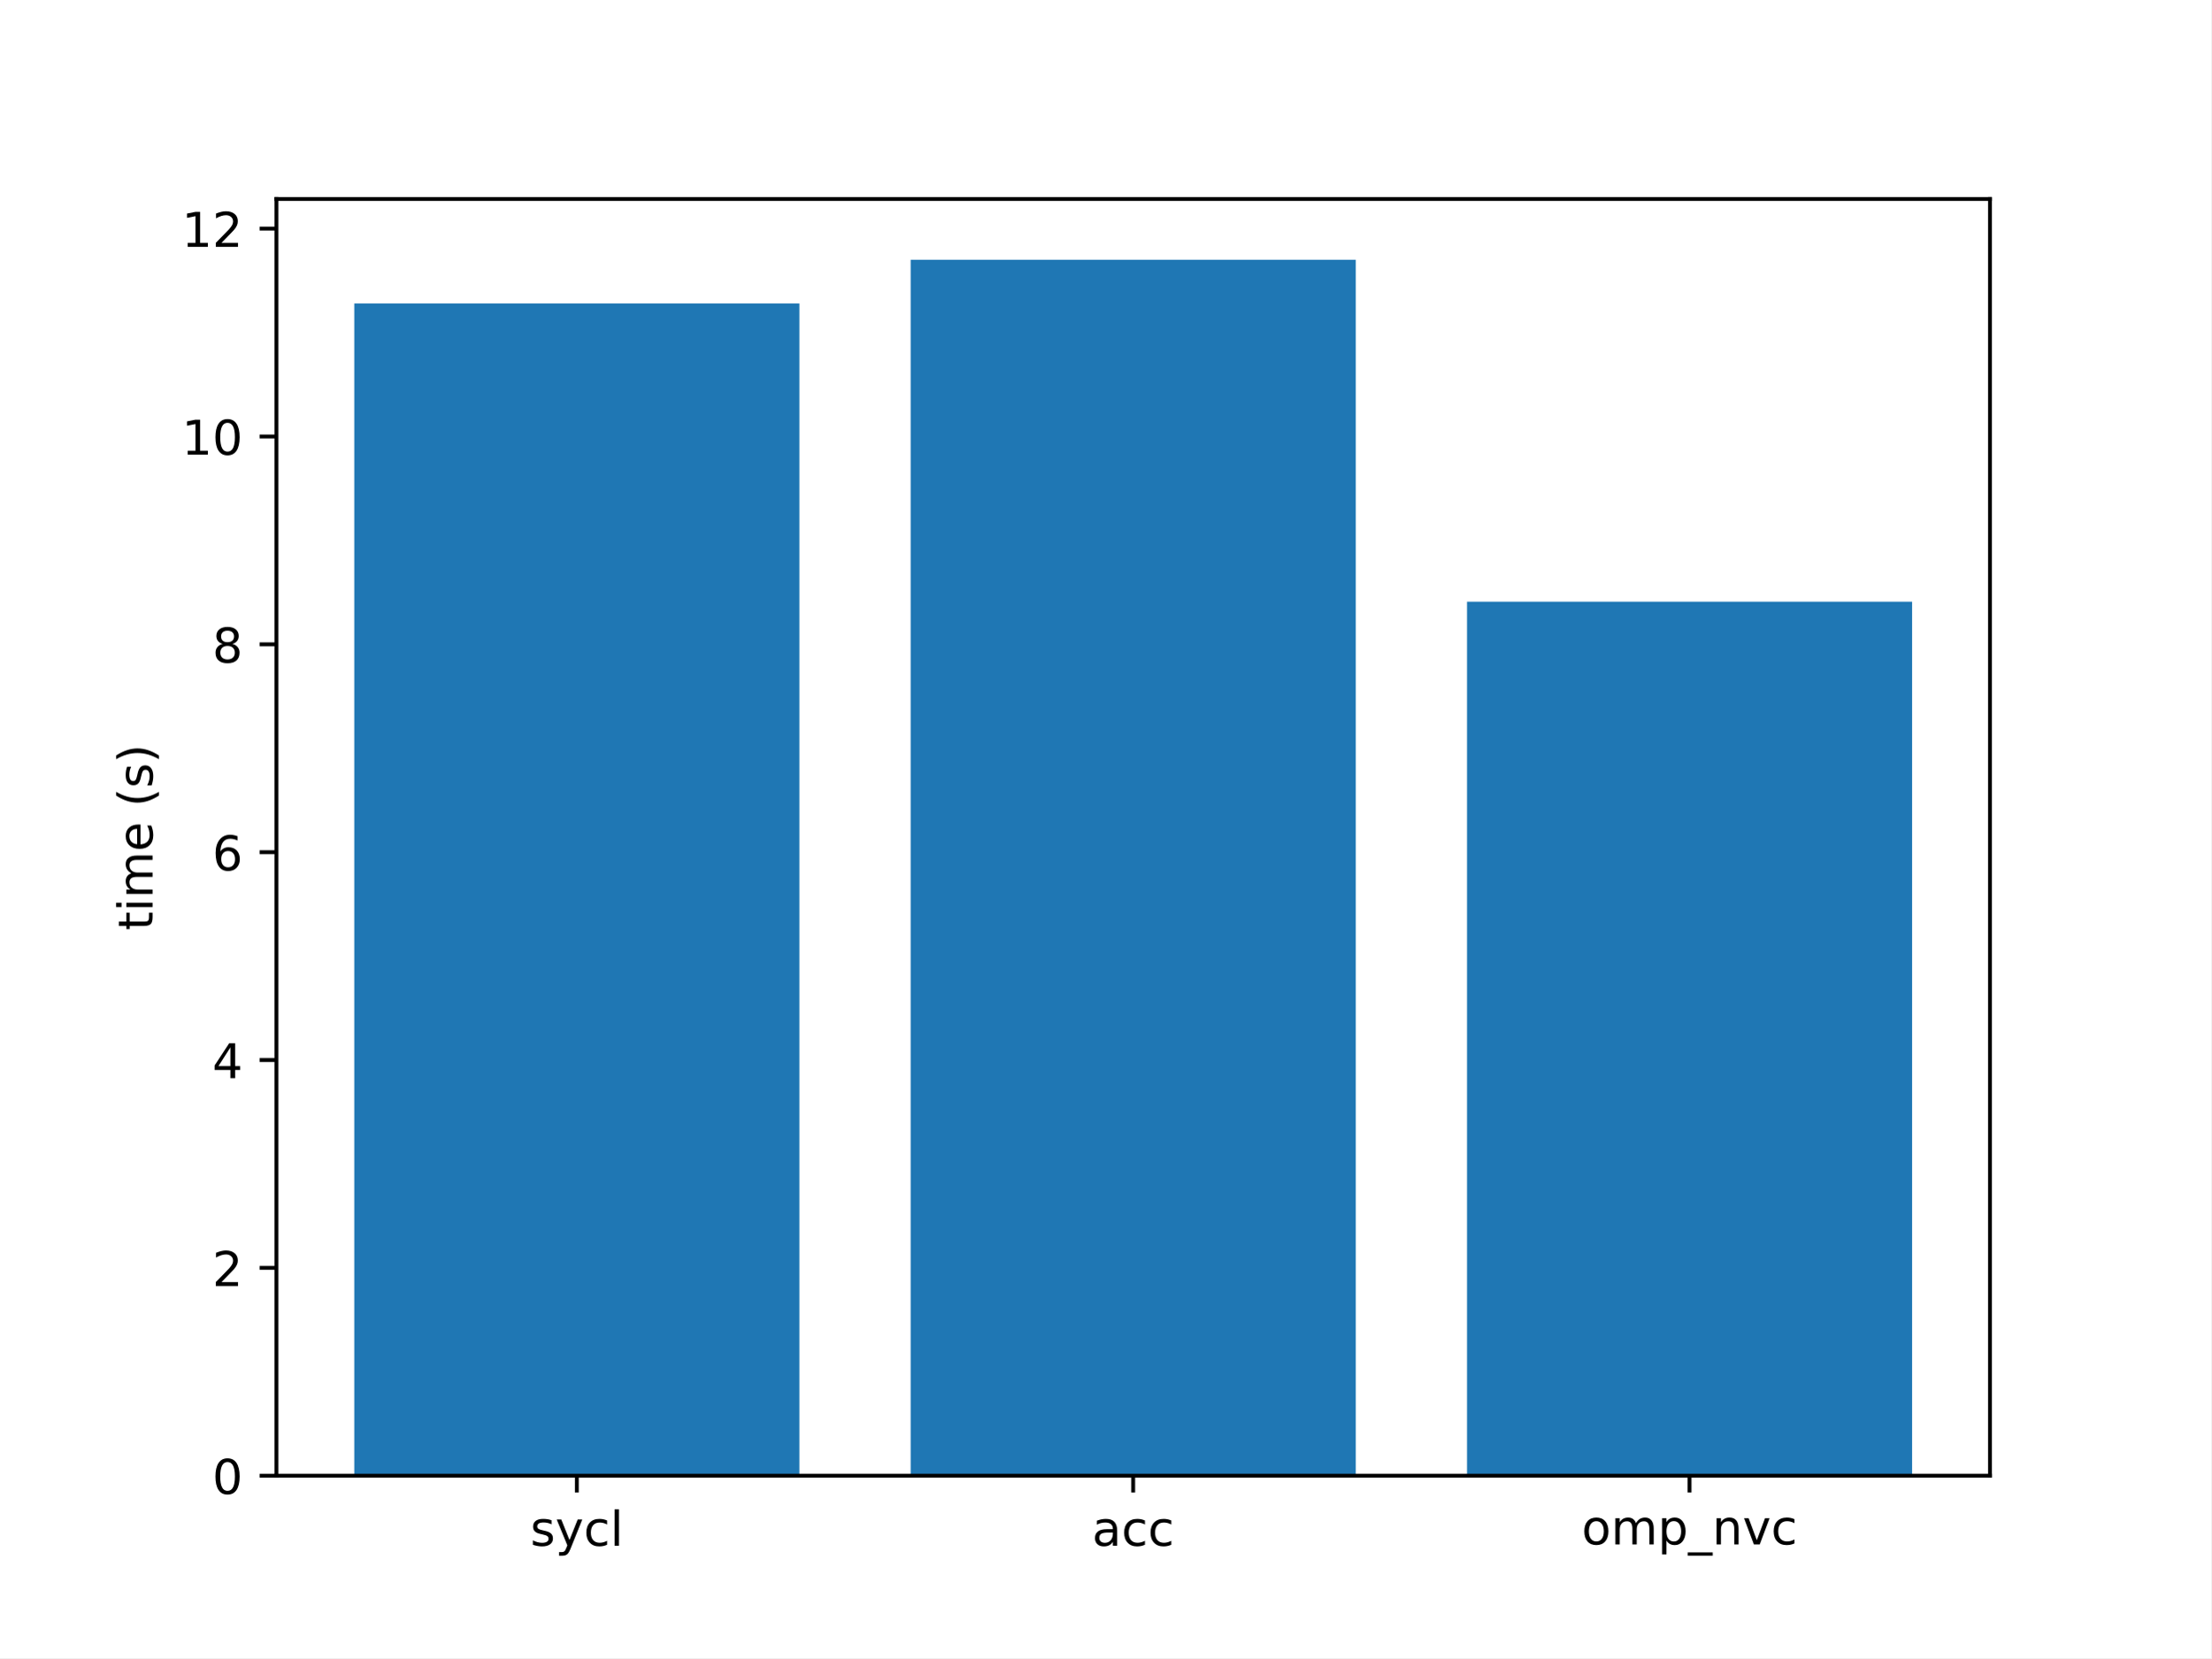
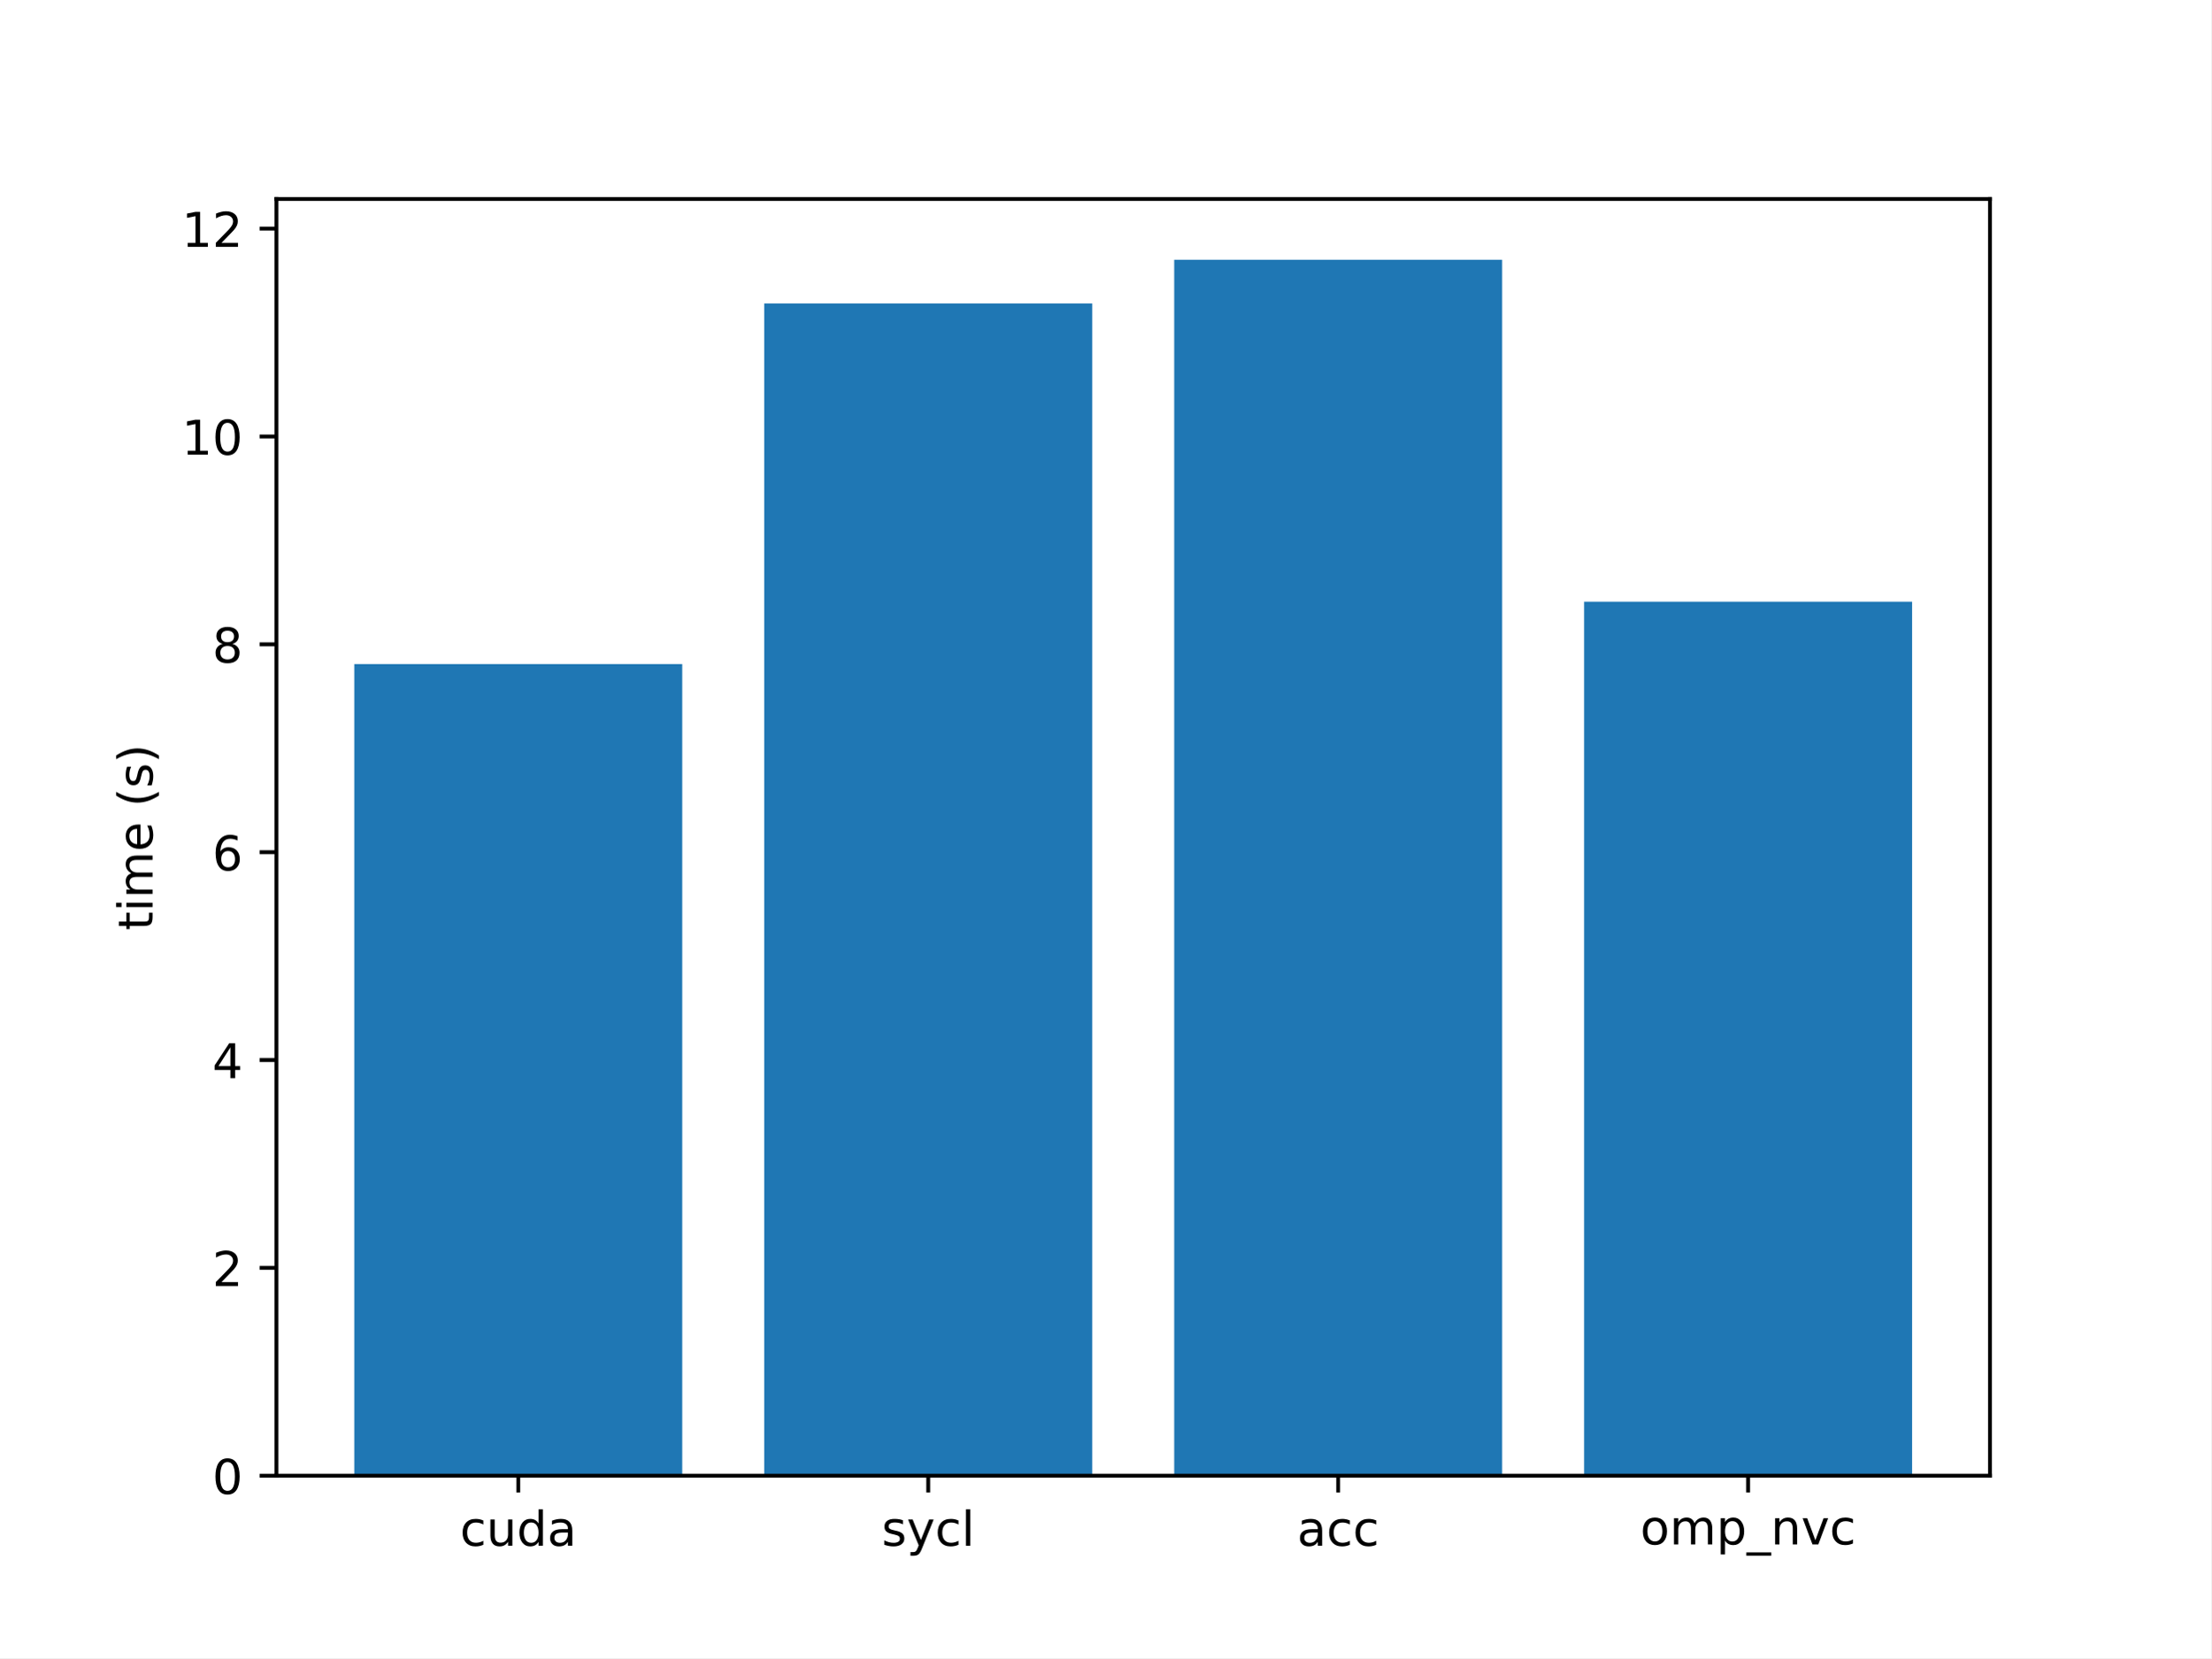
<svg xmlns="http://www.w3.org/2000/svg" xmlns:xlink="http://www.w3.org/1999/xlink" width="460.8pt" height="345.6pt" viewBox="0 0 460.8 345.6" version="1.1">
  <defs>
    <style type="text/css">*{stroke-linejoin: round; stroke-linecap: butt}</style>
  </defs>
  <g id="figure_1">
    <g id="patch_1">
      <path d="M 0 345.6  L 460.8 345.6  L 460.8 0  L 0 0  z " style="fill: #ffffff" />
    </g>
    <g id="axes_1">
      <g id="patch_2">
        <path d="M 57.6 307.584  L 414.72 307.584  L 414.72 41.472  L 57.6 41.472  z " style="fill: #ffffff" />
      </g>
      <g id="patch_3">
-         <path d="M 73.833 307.584  L 166.591 307.584  L 166.591 63.242  L 73.833 63.242  z " clip-path="url(#pa613c72e0a)" style="fill: #1f77b4" />
+         <path d="M 73.833 307.584  L 142.181 307.584  L 142.181 138.407  L 73.833 138.407  z " clip-path="url(#p907839921e)" style="fill: #1f77b4" />
      </g>
      <g id="patch_4">
-         <path d="M 189.781 307.584  L 282.539 307.584  L 282.539 54.144  L 189.781 54.144  z " clip-path="url(#pa613c72e0a)" style="fill: #1f77b4" />
+         <path d="M 159.268 307.584  L 227.616 307.584  L 227.616 63.242  L 159.268 63.242  z " clip-path="url(#p907839921e)" style="fill: #1f77b4" />
      </g>
      <g id="patch_5">
-         <path d="M 305.729 307.584  L 398.487 307.584  L 398.487 125.41  L 305.729 125.41  z " clip-path="url(#pa613c72e0a)" style="fill: #1f77b4" />
+         <path d="M 244.704 307.584  L 313.052 307.584  L 313.052 54.144  L 244.704 54.144  z " clip-path="url(#p907839921e)" style="fill: #1f77b4" />
+       </g>
+       <g id="patch_6">
+         <path d="M 330.139 307.584  L 398.487 307.584  L 398.487 125.41  L 330.139 125.41  z " clip-path="url(#p907839921e)" style="fill: #1f77b4" />
      </g>
      <g id="matplotlib.axis_1">
        <g id="xtick_1">
          <g id="line2d_1">
            <defs>
-               <path id="me5d0e4196d" d="M 0 0  L 0 3.5  " style="stroke: #000000; stroke-width: 0.8" />
+               <path id="m3c26f4d090" d="M 0 0  L 0 3.5  " style="stroke: #000000; stroke-width: 0.8" />
            </defs>
            <g>
-               <use xlink:href="#me5d0e4196d" x="120.212" y="307.584" style="stroke: #000000; stroke-width: 0.8" />
+               <use xlink:href="#m3c26f4d090" x="108.007" y="307.584" style="stroke: #000000; stroke-width: 0.8" />
            </g>
          </g>
          <g id="text_1">
-             <g transform="translate(107.3315 322.1824) scale(0.1 -0.1)">
+             <g transform="translate(92.67252 322.1824) scale(0.1 -0.1)">
              <defs>
                <path id="DejaVuSans-20" transform="scale(0.015625)" />
+                 <path id="DejaVuSans-63" d="M 3122 3366  L 3122 2828  Q 2878 2963 2633 3030  Q 2388 3097 2138 3097  Q 1578 3097 1268 2742  Q 959 2388 959 1747  Q 959 1106 1268 751  Q 1578 397 2138 397  Q 2388 397 2633 464  Q 2878 531 3122 666  L 3122 134  Q 2881 22 2623 -34  Q 2366 -91 2075 -91  Q 1284 -91 818 406  Q 353 903 353 1747  Q 353 2603 823 3093  Q 1294 3584 2113 3584  Q 2378 3584 2631 3529  Q 2884 3475 3122 3366  z " transform="scale(0.015625)" />
+                 <path id="DejaVuSans-75" d="M 544 1381  L 544 3500  L 1119 3500  L 1119 1403  Q 1119 906 1312 657  Q 1506 409 1894 409  Q 2359 409 2629 706  Q 2900 1003 2900 1516  L 2900 3500  L 3475 3500  L 3475 0  L 2900 0  L 2900 538  Q 2691 219 2414 64  Q 2138 -91 1772 -91  Q 1169 -91 856 284  Q 544 659 544 1381  z M 1991 3584  L 1991 3584  z " transform="scale(0.015625)" />
+                 <path id="DejaVuSans-64" d="M 2906 2969  L 2906 4863  L 3481 4863  L 3481 0  L 2906 0  L 2906 525  Q 2725 213 2448 61  Q 2172 -91 1784 -91  Q 1150 -91 751 415  Q 353 922 353 1747  Q 353 2572 751 3078  Q 1150 3584 1784 3584  Q 2172 3584 2448 3432  Q 2725 3281 2906 2969  z M 947 1747  Q 947 1113 1208 752  Q 1469 391 1925 391  Q 2381 391 2643 752  Q 2906 1113 2906 1747  Q 2906 2381 2643 2742  Q 2381 3103 1925 3103  Q 1469 3103 1208 2742  Q 947 2381 947 1747  z " transform="scale(0.015625)" />
+                 <path id="DejaVuSans-61" d="M 2194 1759  Q 1497 1759 1228 1600  Q 959 1441 959 1056  Q 959 750 1161 570  Q 1363 391 1709 391  Q 2188 391 2477 730  Q 2766 1069 2766 1631  L 2766 1759  L 2194 1759  z M 3341 1997  L 3341 0  L 2766 0  L 2766 531  Q 2569 213 2275 61  Q 1981 -91 1556 -91  Q 1019 -91 701 211  Q 384 513 384 1019  Q 384 1609 779 1909  Q 1175 2209 1959 2209  L 2766 2209  L 2766 2266  Q 2766 2663 2505 2880  Q 2244 3097 1772 3097  Q 1472 3097 1187 3025  Q 903 2953 641 2809  L 641 3341  Q 956 3463 1253 3523  Q 1550 3584 1831 3584  Q 2591 3584 2966 3190  Q 3341 2797 3341 1997  z " transform="scale(0.015625)" />
+               </defs>
+               <use xlink:href="#DejaVuSans-20" />
+               <use xlink:href="#DejaVuSans-63" x="31.787" />
+               <use xlink:href="#DejaVuSans-75" x="86.768" />
+               <use xlink:href="#DejaVuSans-64" x="150.146" />
+               <use xlink:href="#DejaVuSans-61" x="213.623" />
+               <use xlink:href="#DejaVuSans-20" x="274.902" />
+             </g>
+           </g>
+         </g>
+         <g id="xtick_2">
+           <g id="line2d_2">
+             <g>
+               <use xlink:href="#m3c26f4d090" x="193.442" y="307.584" style="stroke: #000000; stroke-width: 0.8" />
+             </g>
+           </g>
+           <g id="text_2">
+             <g transform="translate(180.5618 322.1824) scale(0.1 -0.1)">
+               <defs>
                <path id="DejaVuSans-73" d="M 2834 3397  L 2834 2853  Q 2591 2978 2328 3040  Q 2066 3103 1784 3103  Q 1356 3103 1142 2972  Q 928 2841 928 2578  Q 928 2378 1081 2264  Q 1234 2150 1697 2047  L 1894 2003  Q 2506 1872 2764 1633  Q 3022 1394 3022 966  Q 3022 478 2636 193  Q 2250 -91 1575 -91  Q 1294 -91 989 -36  Q 684 19 347 128  L 347 722  Q 666 556 975 473  Q 1284 391 1588 391  Q 1994 391 2212 530  Q 2431 669 2431 922  Q 2431 1156 2273 1281  Q 2116 1406 1581 1522  L 1381 1569  Q 847 1681 609 1914  Q 372 2147 372 2553  Q 372 3047 722 3315  Q 1072 3584 1716 3584  Q 2034 3584 2315 3537  Q 2597 3491 2834 3397  z " transform="scale(0.015625)" />
                <path id="DejaVuSans-79" d="M 2059 -325  Q 1816 -950 1584 -1140  Q 1353 -1331 966 -1331  L 506 -1331  L 506 -850  L 844 -850  Q 1081 -850 1212 -737  Q 1344 -625 1503 -206  L 1606 56  L 191 3500  L 800 3500  L 1894 763  L 2988 3500  L 3597 3500  L 2059 -325  z " transform="scale(0.015625)" />
-                 <path id="DejaVuSans-63" d="M 3122 3366  L 3122 2828  Q 2878 2963 2633 3030  Q 2388 3097 2138 3097  Q 1578 3097 1268 2742  Q 959 2388 959 1747  Q 959 1106 1268 751  Q 1578 397 2138 397  Q 2388 397 2633 464  Q 2878 531 3122 666  L 3122 134  Q 2881 22 2623 -34  Q 2366 -91 2075 -91  Q 1284 -91 818 406  Q 353 903 353 1747  Q 353 2603 823 3093  Q 1294 3584 2113 3584  Q 2378 3584 2631 3529  Q 2884 3475 3122 3366  z " transform="scale(0.015625)" />
                <path id="DejaVuSans-6c" d="M 603 4863  L 1178 4863  L 1178 0  L 603 0  L 603 4863  z " transform="scale(0.015625)" />
              </defs>
              <use xlink:href="#DejaVuSans-20" />
              <use xlink:href="#DejaVuSans-73" x="31.787" />
              <use xlink:href="#DejaVuSans-79" x="83.887" />
              <use xlink:href="#DejaVuSans-63" x="143.066" />
              <use xlink:href="#DejaVuSans-6c" x="198.047" />
              <use xlink:href="#DejaVuSans-20" x="225.83" />
            </g>
          </g>
        </g>
-         <g id="xtick_2">
-           <g id="line2d_2">
-             <g>
-               <use xlink:href="#me5d0e4196d" x="236.16" y="307.584" style="stroke: #000000; stroke-width: 0.8" />
-             </g>
-           </g>
-           <g id="text_2">
-             <g transform="translate(224.4194 322.1824) scale(0.1 -0.1)">
-               <defs>
-                 <path id="DejaVuSans-61" d="M 2194 1759  Q 1497 1759 1228 1600  Q 959 1441 959 1056  Q 959 750 1161 570  Q 1363 391 1709 391  Q 2188 391 2477 730  Q 2766 1069 2766 1631  L 2766 1759  L 2194 1759  z M 3341 1997  L 3341 0  L 2766 0  L 2766 531  Q 2569 213 2275 61  Q 1981 -91 1556 -91  Q 1019 -91 701 211  Q 384 513 384 1019  Q 384 1609 779 1909  Q 1175 2209 1959 2209  L 2766 2209  L 2766 2266  Q 2766 2663 2505 2880  Q 2244 3097 1772 3097  Q 1472 3097 1187 3025  Q 903 2953 641 2809  L 641 3341  Q 956 3463 1253 3523  Q 1550 3584 1831 3584  Q 2591 3584 2966 3190  Q 3341 2797 3341 1997  z " transform="scale(0.015625)" />
-               </defs>
+         <g id="xtick_3">
+           <g id="line2d_3">
+             <g>
+               <use xlink:href="#m3c26f4d090" x="278.878" y="307.584" style="stroke: #000000; stroke-width: 0.8" />
+             </g>
+           </g>
+           <g id="text_3">
+             <g transform="translate(267.1371 322.1824) scale(0.1 -0.1)">
              <use xlink:href="#DejaVuSans-20" />
              <use xlink:href="#DejaVuSans-61" x="31.787" />
              <use xlink:href="#DejaVuSans-63" x="93.066" />
              <use xlink:href="#DejaVuSans-63" x="148.047" />
              <use xlink:href="#DejaVuSans-20" x="203.027" />
            </g>
          </g>
        </g>
-         <g id="xtick_3">
-           <g id="line2d_3">
-             <g>
-               <use xlink:href="#me5d0e4196d" x="352.108" y="307.584" style="stroke: #000000; stroke-width: 0.8" />
-             </g>
-           </g>
-           <g id="text_3">
-             <g transform="translate(326.4487 321.9043) scale(0.1 -0.1)">
+         <g id="xtick_4">
+           <g id="line2d_4">
+             <g>
+               <use xlink:href="#m3c26f4d090" x="364.313" y="307.584" style="stroke: #000000; stroke-width: 0.8" />
+             </g>
+           </g>
+           <g id="text_4">
+             <g transform="translate(338.6537 321.9043) scale(0.1 -0.1)">
              <defs>
                <path id="DejaVuSans-6f" d="M 1959 3097  Q 1497 3097 1228 2736  Q 959 2375 959 1747  Q 959 1119 1226 758  Q 1494 397 1959 397  Q 2419 397 2687 759  Q 2956 1122 2956 1747  Q 2956 2369 2687 2733  Q 2419 3097 1959 3097  z M 1959 3584  Q 2709 3584 3137 3096  Q 3566 2609 3566 1747  Q 3566 888 3137 398  Q 2709 -91 1959 -91  Q 1206 -91 779 398  Q 353 888 353 1747  Q 353 2609 779 3096  Q 1206 3584 1959 3584  z " transform="scale(0.015625)" />
                <path id="DejaVuSans-6d" d="M 3328 2828  Q 3544 3216 3844 3400  Q 4144 3584 4550 3584  Q 5097 3584 5394 3201  Q 5691 2819 5691 2113  L 5691 0  L 5113 0  L 5113 2094  Q 5113 2597 4934 2840  Q 4756 3084 4391 3084  Q 3944 3084 3684 2787  Q 3425 2491 3425 1978  L 3425 0  L 2847 0  L 2847 2094  Q 2847 2600 2669 2842  Q 2491 3084 2119 3084  Q 1678 3084 1418 2786  Q 1159 2488 1159 1978  L 1159 0  L 581 0  L 581 3500  L 1159 3500  L 1159 2956  Q 1356 3278 1631 3431  Q 1906 3584 2284 3584  Q 2666 3584 2933 3390  Q 3200 3197 3328 2828  z " transform="scale(0.015625)" />
                <path id="DejaVuSans-70" d="M 1159 525  L 1159 -1331  L 581 -1331  L 581 3500  L 1159 3500  L 1159 2969  Q 1341 3281 1617 3432  Q 1894 3584 2278 3584  Q 2916 3584 3314 3078  Q 3713 2572 3713 1747  Q 3713 922 3314 415  Q 2916 -91 2278 -91  Q 1894 -91 1617 61  Q 1341 213 1159 525  z M 3116 1747  Q 3116 2381 2855 2742  Q 2594 3103 2138 3103  Q 1681 3103 1420 2742  Q 1159 2381 1159 1747  Q 1159 1113 1420 752  Q 1681 391 2138 391  Q 2594 391 2855 752  Q 3116 1113 3116 1747  z " transform="scale(0.015625)" />
                <path id="DejaVuSans-5f" d="M 3263 -1063  L 3263 -1509  L -63 -1509  L -63 -1063  L 3263 -1063  z " transform="scale(0.015625)" />
                <path id="DejaVuSans-6e" d="M 3513 2113  L 3513 0  L 2938 0  L 2938 2094  Q 2938 2591 2744 2837  Q 2550 3084 2163 3084  Q 1697 3084 1428 2787  Q 1159 2491 1159 1978  L 1159 0  L 581 0  L 581 3500  L 1159 3500  L 1159 2956  Q 1366 3272 1645 3428  Q 1925 3584 2291 3584  Q 2894 3584 3203 3211  Q 3513 2838 3513 2113  z " transform="scale(0.015625)" />
                <path id="DejaVuSans-76" d="M 191 3500  L 800 3500  L 1894 563  L 2988 3500  L 3597 3500  L 2284 0  L 1503 0  L 191 3500  z " transform="scale(0.015625)" />
              </defs>
              <use xlink:href="#DejaVuSans-20" />
              <use xlink:href="#DejaVuSans-6f" x="31.787" />
              <use xlink:href="#DejaVuSans-6d" x="92.969" />
              <use xlink:href="#DejaVuSans-70" x="190.381" />
              <use xlink:href="#DejaVuSans-5f" x="253.857" />
              <use xlink:href="#DejaVuSans-6e" x="303.857" />
              <use xlink:href="#DejaVuSans-76" x="367.236" />
              <use xlink:href="#DejaVuSans-63" x="426.416" />
              <use xlink:href="#DejaVuSans-20" x="481.396" />
            </g>
          </g>
        </g>
      </g>
      <g id="matplotlib.axis_2">
        <g id="ytick_1">
-           <g id="line2d_4">
+           <g id="line2d_5">
            <defs>
-               <path id="m10d817caf8" d="M 0 0  L -3.5 0  " style="stroke: #000000; stroke-width: 0.8" />
+               <path id="mdb1901553f" d="M 0 0  L -3.5 0  " style="stroke: #000000; stroke-width: 0.8" />
            </defs>
            <g>
-               <use xlink:href="#m10d817caf8" x="57.6" y="307.584" style="stroke: #000000; stroke-width: 0.8" />
-             </g>
-           </g>
-           <g id="text_4">
+               <use xlink:href="#mdb1901553f" x="57.6" y="307.584" style="stroke: #000000; stroke-width: 0.8" />
+             </g>
+           </g>
+           <g id="text_5">
            <g transform="translate(44.2375 311.3832) scale(0.1 -0.1)">
              <defs>
                <path id="DejaVuSans-30" d="M 2034 4250  Q 1547 4250 1301 3770  Q 1056 3291 1056 2328  Q 1056 1369 1301 889  Q 1547 409 2034 409  Q 2525 409 2770 889  Q 3016 1369 3016 2328  Q 3016 3291 2770 3770  Q 2525 4250 2034 4250  z M 2034 4750  Q 2819 4750 3233 4129  Q 3647 3509 3647 2328  Q 3647 1150 3233 529  Q 2819 -91 2034 -91  Q 1250 -91 836 529  Q 422 1150 422 2328  Q 422 3509 836 4129  Q 1250 4750 2034 4750  z " transform="scale(0.015625)" />
              </defs>
              <use xlink:href="#DejaVuSans-30" />
            </g>
          </g>
        </g>
        <g id="ytick_2">
-           <g id="line2d_5">
-             <g>
-               <use xlink:href="#m10d817caf8" x="57.6" y="264.261" style="stroke: #000000; stroke-width: 0.8" />
-             </g>
-           </g>
-           <g id="text_5">
+           <g id="line2d_6">
+             <g>
+               <use xlink:href="#mdb1901553f" x="57.6" y="264.261" style="stroke: #000000; stroke-width: 0.8" />
+             </g>
+           </g>
+           <g id="text_6">
            <g transform="translate(44.2375 268.0601) scale(0.1 -0.1)">
              <defs>
                <path id="DejaVuSans-32" d="M 1228 531  L 3431 531  L 3431 0  L 469 0  L 469 531  Q 828 903 1448 1529  Q 2069 2156 2228 2338  Q 2531 2678 2651 2914  Q 2772 3150 2772 3378  Q 2772 3750 2511 3984  Q 2250 4219 1831 4219  Q 1534 4219 1204 4116  Q 875 4013 500 3803  L 500 4441  Q 881 4594 1212 4672  Q 1544 4750 1819 4750  Q 2544 4750 2975 4387  Q 3406 4025 3406 3419  Q 3406 3131 3298 2873  Q 3191 2616 2906 2266  Q 2828 2175 2409 1742  Q 1991 1309 1228 531  z " transform="scale(0.015625)" />
              </defs>
              <use xlink:href="#DejaVuSans-32" />
            </g>
          </g>
        </g>
        <g id="ytick_3">
-           <g id="line2d_6">
-             <g>
-               <use xlink:href="#m10d817caf8" x="57.6" y="220.938" style="stroke: #000000; stroke-width: 0.8" />
-             </g>
-           </g>
-           <g id="text_6">
+           <g id="line2d_7">
+             <g>
+               <use xlink:href="#mdb1901553f" x="57.6" y="220.938" style="stroke: #000000; stroke-width: 0.8" />
+             </g>
+           </g>
+           <g id="text_7">
            <g transform="translate(44.2375 224.7371) scale(0.1 -0.1)">
              <defs>
                <path id="DejaVuSans-34" d="M 2419 4116  L 825 1625  L 2419 1625  L 2419 4116  z M 2253 4666  L 3047 4666  L 3047 1625  L 3713 1625  L 3713 1100  L 3047 1100  L 3047 0  L 2419 0  L 2419 1100  L 313 1100  L 313 1709  L 2253 4666  z " transform="scale(0.015625)" />
              </defs>
              <use xlink:href="#DejaVuSans-34" />
            </g>
          </g>
        </g>
        <g id="ytick_4">
-           <g id="line2d_7">
-             <g>
-               <use xlink:href="#m10d817caf8" x="57.6" y="177.615" style="stroke: #000000; stroke-width: 0.8" />
-             </g>
-           </g>
-           <g id="text_7">
+           <g id="line2d_8">
+             <g>
+               <use xlink:href="#mdb1901553f" x="57.6" y="177.615" style="stroke: #000000; stroke-width: 0.8" />
+             </g>
+           </g>
+           <g id="text_8">
            <g transform="translate(44.2375 181.414) scale(0.1 -0.1)">
              <defs>
                <path id="DejaVuSans-36" d="M 2113 2584  Q 1688 2584 1439 2293  Q 1191 2003 1191 1497  Q 1191 994 1439 701  Q 1688 409 2113 409  Q 2538 409 2786 701  Q 3034 994 3034 1497  Q 3034 2003 2786 2293  Q 2538 2584 2113 2584  z M 3366 4563  L 3366 3988  Q 3128 4100 2886 4159  Q 2644 4219 2406 4219  Q 1781 4219 1451 3797  Q 1122 3375 1075 2522  Q 1259 2794 1537 2939  Q 1816 3084 2150 3084  Q 2853 3084 3261 2657  Q 3669 2231 3669 1497  Q 3669 778 3244 343  Q 2819 -91 2113 -91  Q 1303 -91 875 529  Q 447 1150 447 2328  Q 447 3434 972 4092  Q 1497 4750 2381 4750  Q 2619 4750 2861 4703  Q 3103 4656 3366 4563  z " transform="scale(0.015625)" />
              </defs>
              <use xlink:href="#DejaVuSans-36" />
            </g>
          </g>
        </g>
        <g id="ytick_5">
-           <g id="line2d_8">
-             <g>
-               <use xlink:href="#m10d817caf8" x="57.6" y="134.292" style="stroke: #000000; stroke-width: 0.8" />
-             </g>
-           </g>
-           <g id="text_8">
+           <g id="line2d_9">
+             <g>
+               <use xlink:href="#mdb1901553f" x="57.6" y="134.292" style="stroke: #000000; stroke-width: 0.8" />
+             </g>
+           </g>
+           <g id="text_9">
            <g transform="translate(44.2375 138.0909) scale(0.1 -0.1)">
              <defs>
                <path id="DejaVuSans-38" d="M 2034 2216  Q 1584 2216 1326 1975  Q 1069 1734 1069 1313  Q 1069 891 1326 650  Q 1584 409 2034 409  Q 2484 409 2743 651  Q 3003 894 3003 1313  Q 3003 1734 2745 1975  Q 2488 2216 2034 2216  z M 1403 2484  Q 997 2584 770 2862  Q 544 3141 544 3541  Q 544 4100 942 4425  Q 1341 4750 2034 4750  Q 2731 4750 3128 4425  Q 3525 4100 3525 3541  Q 3525 3141 3298 2862  Q 3072 2584 2669 2484  Q 3125 2378 3379 2068  Q 3634 1759 3634 1313  Q 3634 634 3220 271  Q 2806 -91 2034 -91  Q 1263 -91 848 271  Q 434 634 434 1313  Q 434 1759 690 2068  Q 947 2378 1403 2484  z M 1172 3481  Q 1172 3119 1398 2916  Q 1625 2713 2034 2713  Q 2441 2713 2670 2916  Q 2900 3119 2900 3481  Q 2900 3844 2670 4047  Q 2441 4250 2034 4250  Q 1625 4250 1398 4047  Q 1172 3844 1172 3481  z " transform="scale(0.015625)" />
              </defs>
              <use xlink:href="#DejaVuSans-38" />
            </g>
          </g>
        </g>
        <g id="ytick_6">
-           <g id="line2d_9">
-             <g>
-               <use xlink:href="#m10d817caf8" x="57.6" y="90.969" style="stroke: #000000; stroke-width: 0.8" />
-             </g>
-           </g>
-           <g id="text_9">
+           <g id="line2d_10">
+             <g>
+               <use xlink:href="#mdb1901553f" x="57.6" y="90.969" style="stroke: #000000; stroke-width: 0.8" />
+             </g>
+           </g>
+           <g id="text_10">
            <g transform="translate(37.875 94.76783) scale(0.1 -0.1)">
              <defs>
                <path id="DejaVuSans-31" d="M 794 531  L 1825 531  L 1825 4091  L 703 3866  L 703 4441  L 1819 4666  L 2450 4666  L 2450 531  L 3481 531  L 3481 0  L 794 0  L 794 531  z " transform="scale(0.015625)" />
              </defs>
              <use xlink:href="#DejaVuSans-31" />
              <use xlink:href="#DejaVuSans-30" x="63.623" />
            </g>
          </g>
        </g>
        <g id="ytick_7">
-           <g id="line2d_10">
-             <g>
-               <use xlink:href="#m10d817caf8" x="57.6" y="47.646" style="stroke: #000000; stroke-width: 0.8" />
-             </g>
-           </g>
-           <g id="text_10">
+           <g id="line2d_11">
+             <g>
+               <use xlink:href="#mdb1901553f" x="57.6" y="47.646" style="stroke: #000000; stroke-width: 0.8" />
+             </g>
+           </g>
+           <g id="text_11">
            <g transform="translate(37.875 51.44476) scale(0.1 -0.1)">
              <use xlink:href="#DejaVuSans-31" />
              <use xlink:href="#DejaVuSans-32" x="63.623" />
            </g>
          </g>
        </g>
-         <g id="text_11">
+         <g id="text_12">
          <g transform="translate(31.79531 193.9194) rotate(-90) scale(0.1 -0.1)">
            <defs>
              <path id="DejaVuSans-74" d="M 1172 4494  L 1172 3500  L 2356 3500  L 2356 3053  L 1172 3053  L 1172 1153  Q 1172 725 1289 603  Q 1406 481 1766 481  L 2356 481  L 2356 0  L 1766 0  Q 1100 0 847 248  Q 594 497 594 1153  L 594 3053  L 172 3053  L 172 3500  L 594 3500  L 594 4494  L 1172 4494  z " transform="scale(0.015625)" />
              <path id="DejaVuSans-69" d="M 603 3500  L 1178 3500  L 1178 0  L 603 0  L 603 3500  z M 603 4863  L 1178 4863  L 1178 4134  L 603 4134  L 603 4863  z " transform="scale(0.015625)" />
              <path id="DejaVuSans-65" d="M 3597 1894  L 3597 1613  L 953 1613  Q 991 1019 1311 708  Q 1631 397 2203 397  Q 2534 397 2845 478  Q 3156 559 3463 722  L 3463 178  Q 3153 47 2828 -22  Q 2503 -91 2169 -91  Q 1331 -91 842 396  Q 353 884 353 1716  Q 353 2575 817 3079  Q 1281 3584 2069 3584  Q 2775 3584 3186 3129  Q 3597 2675 3597 1894  z M 3022 2063  Q 3016 2534 2758 2815  Q 2500 3097 2075 3097  Q 1594 3097 1305 2825  Q 1016 2553 972 2059  L 3022 2063  z " transform="scale(0.015625)" />
              <path id="DejaVuSans-28" d="M 1984 4856  Q 1566 4138 1362 3434  Q 1159 2731 1159 2009  Q 1159 1288 1364 580  Q 1569 -128 1984 -844  L 1484 -844  Q 1016 -109 783 600  Q 550 1309 550 2009  Q 550 2706 781 3412  Q 1013 4119 1484 4856  L 1984 4856  z " transform="scale(0.015625)" />
              <path id="DejaVuSans-29" d="M 513 4856  L 1013 4856  Q 1481 4119 1714 3412  Q 1947 2706 1947 2009  Q 1947 1309 1714 600  Q 1481 -109 1013 -844  L 513 -844  Q 928 -128 1133 580  Q 1338 1288 1338 2009  Q 1338 2731 1133 3434  Q 928 4138 513 4856  z " transform="scale(0.015625)" />
            </defs>
            <use xlink:href="#DejaVuSans-74" />
            <use xlink:href="#DejaVuSans-69" x="39.209" />
            <use xlink:href="#DejaVuSans-6d" x="66.992" />
            <use xlink:href="#DejaVuSans-65" x="164.404" />
            <use xlink:href="#DejaVuSans-20" x="225.928" />
            <use xlink:href="#DejaVuSans-28" x="257.715" />
            <use xlink:href="#DejaVuSans-73" x="296.729" />
            <use xlink:href="#DejaVuSans-29" x="348.828" />
          </g>
        </g>
      </g>
-       <g id="patch_6">
+       <g id="patch_7">
        <path d="M 57.6 307.584  L 57.6 41.472  " style="fill: none; stroke: #000000; stroke-width: 0.8; stroke-linejoin: miter; stroke-linecap: square" />
      </g>
-       <g id="patch_7">
+       <g id="patch_8">
        <path d="M 414.72 307.584  L 414.72 41.472  " style="fill: none; stroke: #000000; stroke-width: 0.8; stroke-linejoin: miter; stroke-linecap: square" />
      </g>
-       <g id="patch_8">
+       <g id="patch_9">
        <path d="M 57.6 307.584  L 414.72 307.584  " style="fill: none; stroke: #000000; stroke-width: 0.8; stroke-linejoin: miter; stroke-linecap: square" />
      </g>
-       <g id="patch_9">
+       <g id="patch_10">
        <path d="M 57.6 41.472  L 414.72 41.472  " style="fill: none; stroke: #000000; stroke-width: 0.8; stroke-linejoin: miter; stroke-linecap: square" />
      </g>
    </g>
  </g>
  <defs>
-     <clipPath id="pa613c72e0a">
+     <clipPath id="p907839921e">
      <rect x="57.6" y="41.472" width="357.12" height="266.112" />
    </clipPath>
  </defs>
</svg>
